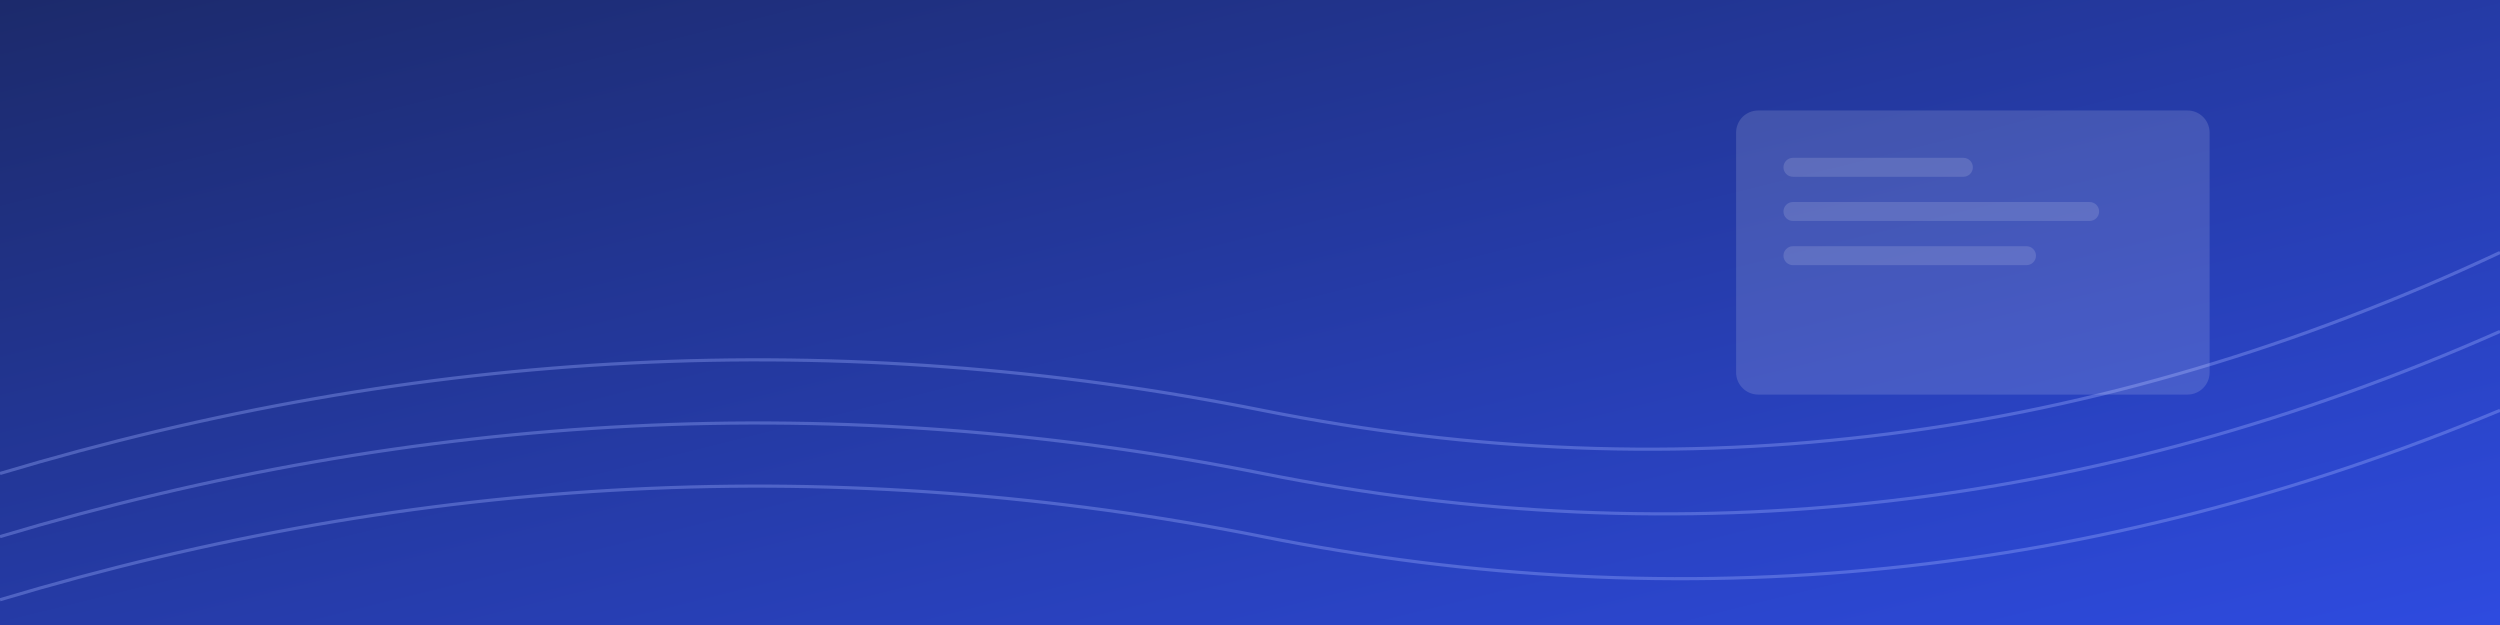
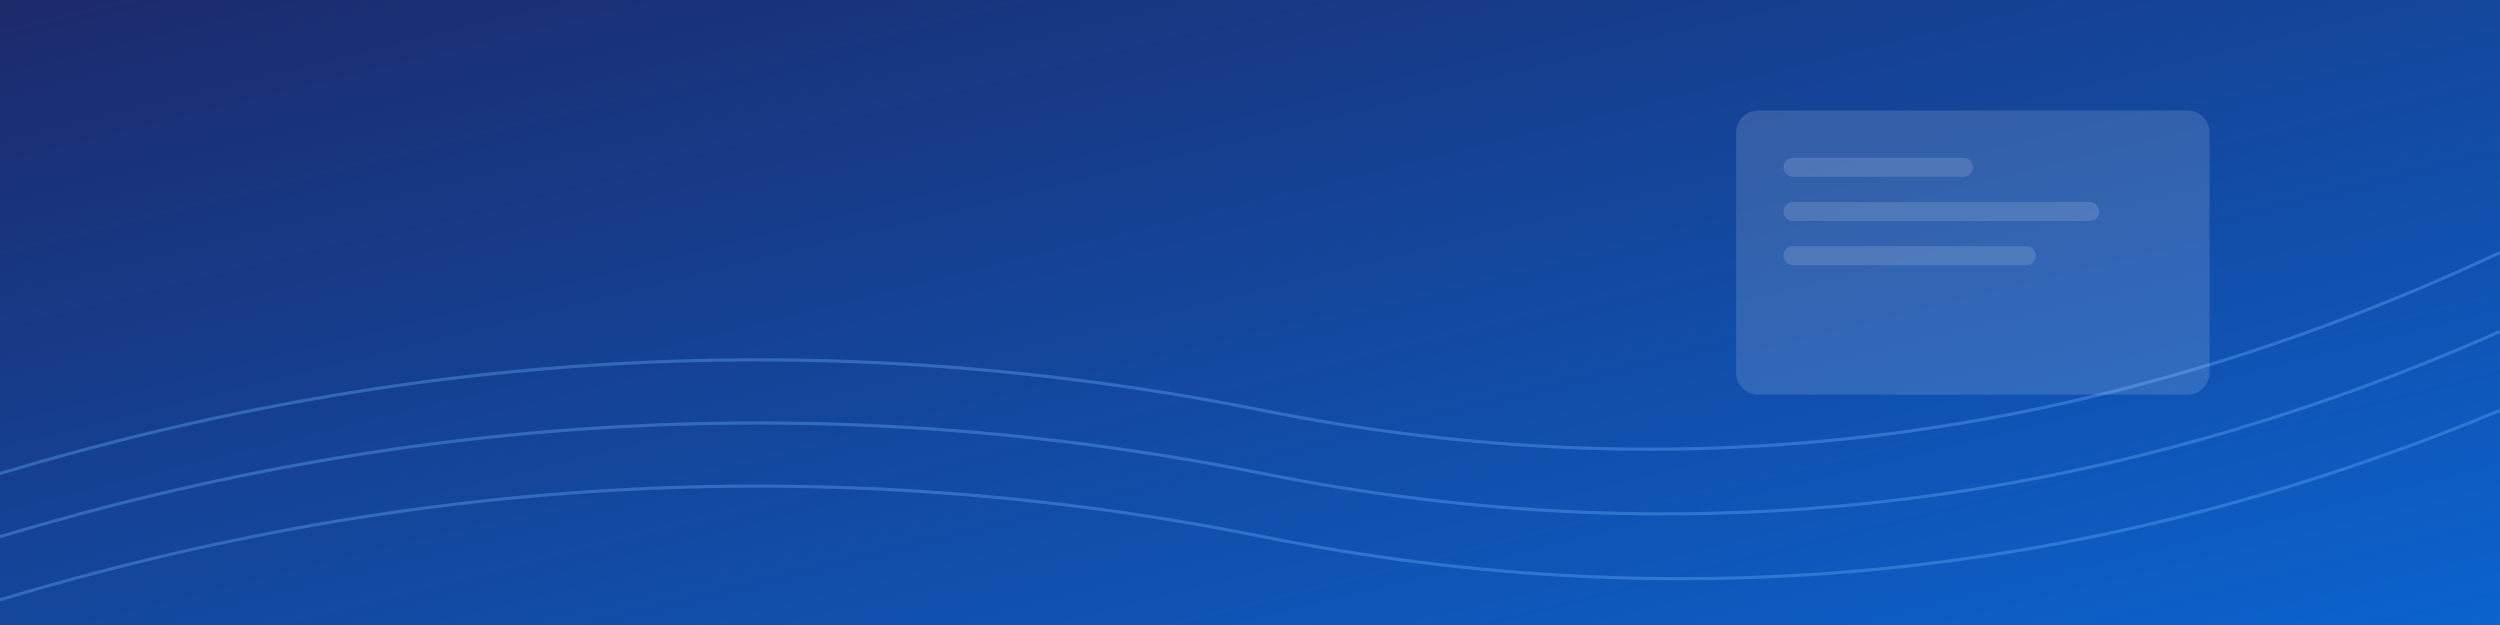
<svg xmlns="http://www.w3.org/2000/svg" viewBox="0 0 1584 396" preserveAspectRatio="xMidYMid slice" role="img">
  <defs>
    <linearGradient id="g" x1="0" y1="0" x2="1" y2="1">
      <stop offset="0" stop-color="#1c2a6b" />
-       <stop offset="1" stop-color="#2e4be0" />
+       <stop offset="1" stop-color="#0b63ce" />
    </linearGradient>
  </defs>
  <rect width="1584" height="396" fill="url(#g)" />
-   <g fill="none" stroke="#9db0ff" stroke-opacity=".35" stroke-width="2">
+   <g fill="none" stroke="#6cb2ff" stroke-opacity=".35" stroke-width="2">
    <path d="M0 300 Q400 180 800 260 T1584 160" />
    <path d="M0 340 Q400 220 800 300 T1584 210" />
    <path d="M0 380 Q400 260 800 340 T1584 260" />
  </g>
  <g fill="#fff" fill-opacity=".14">
    <rect x="1100" y="70" width="300" height="180" rx="14" />
    <rect x="1130" y="100" width="120" height="12" rx="6" />
    <rect x="1130" y="128" width="200" height="12" rx="6" />
    <rect x="1130" y="156" width="160" height="12" rx="6" />
  </g>
</svg>
